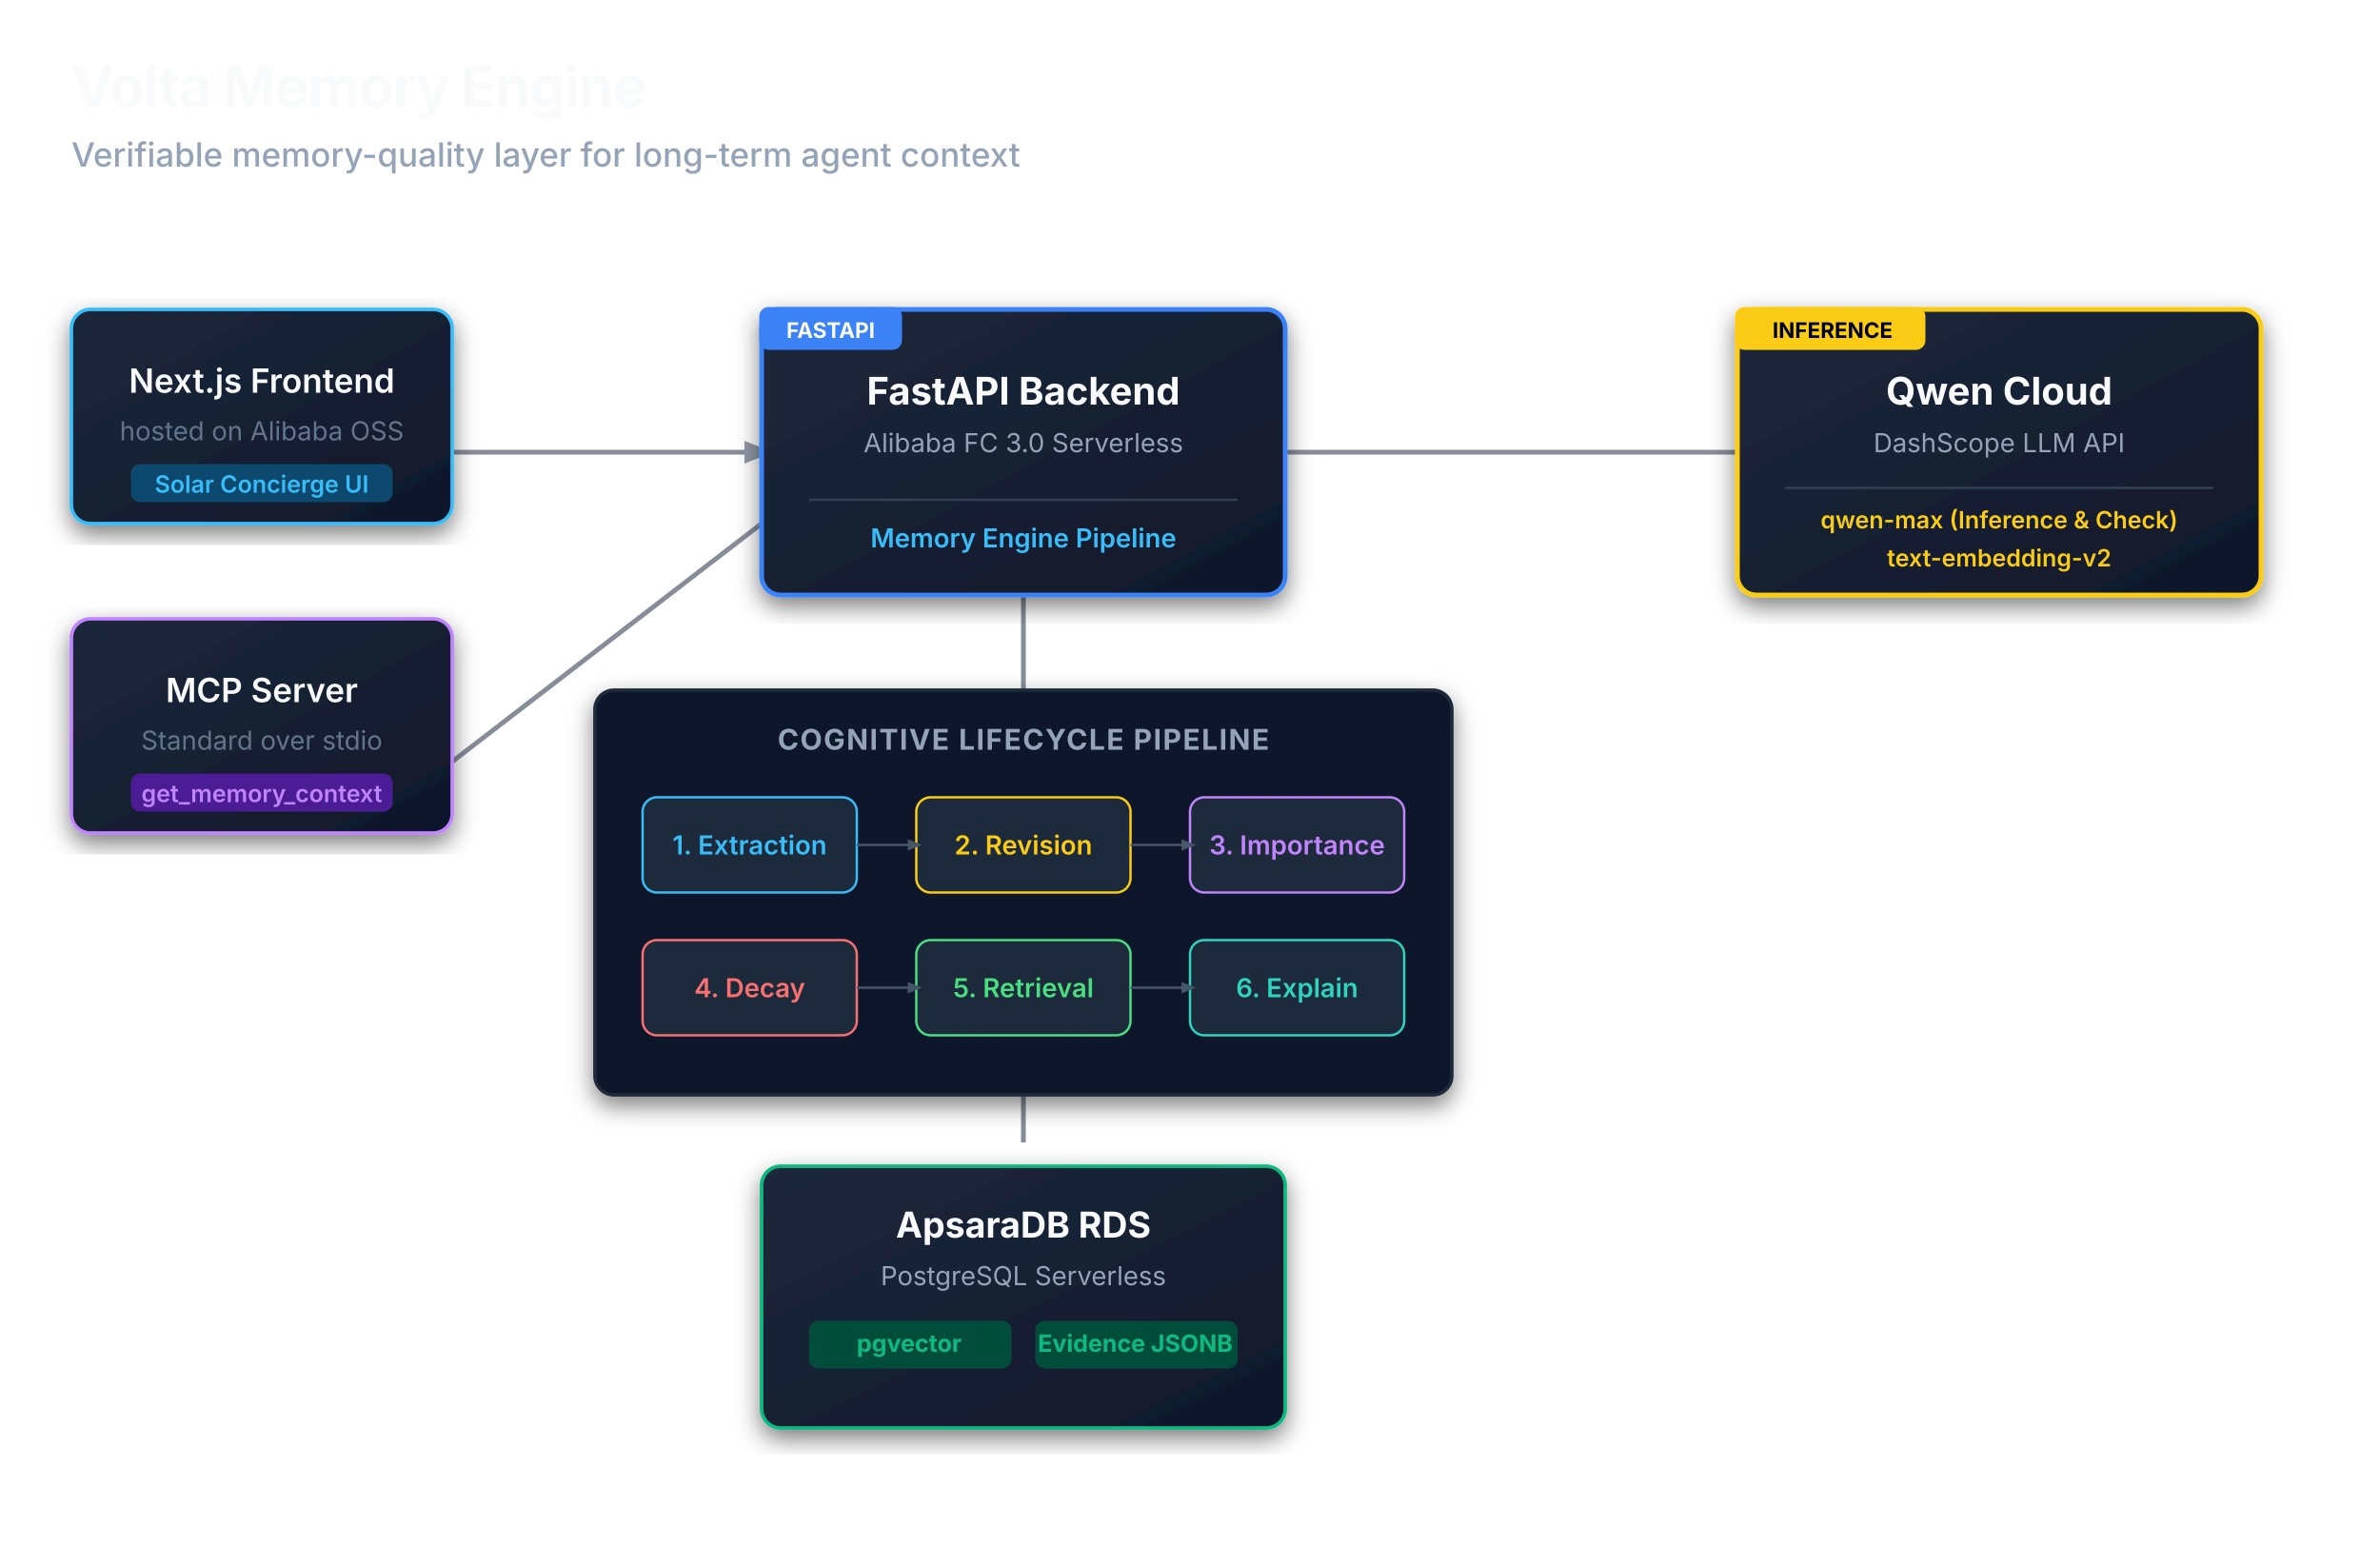
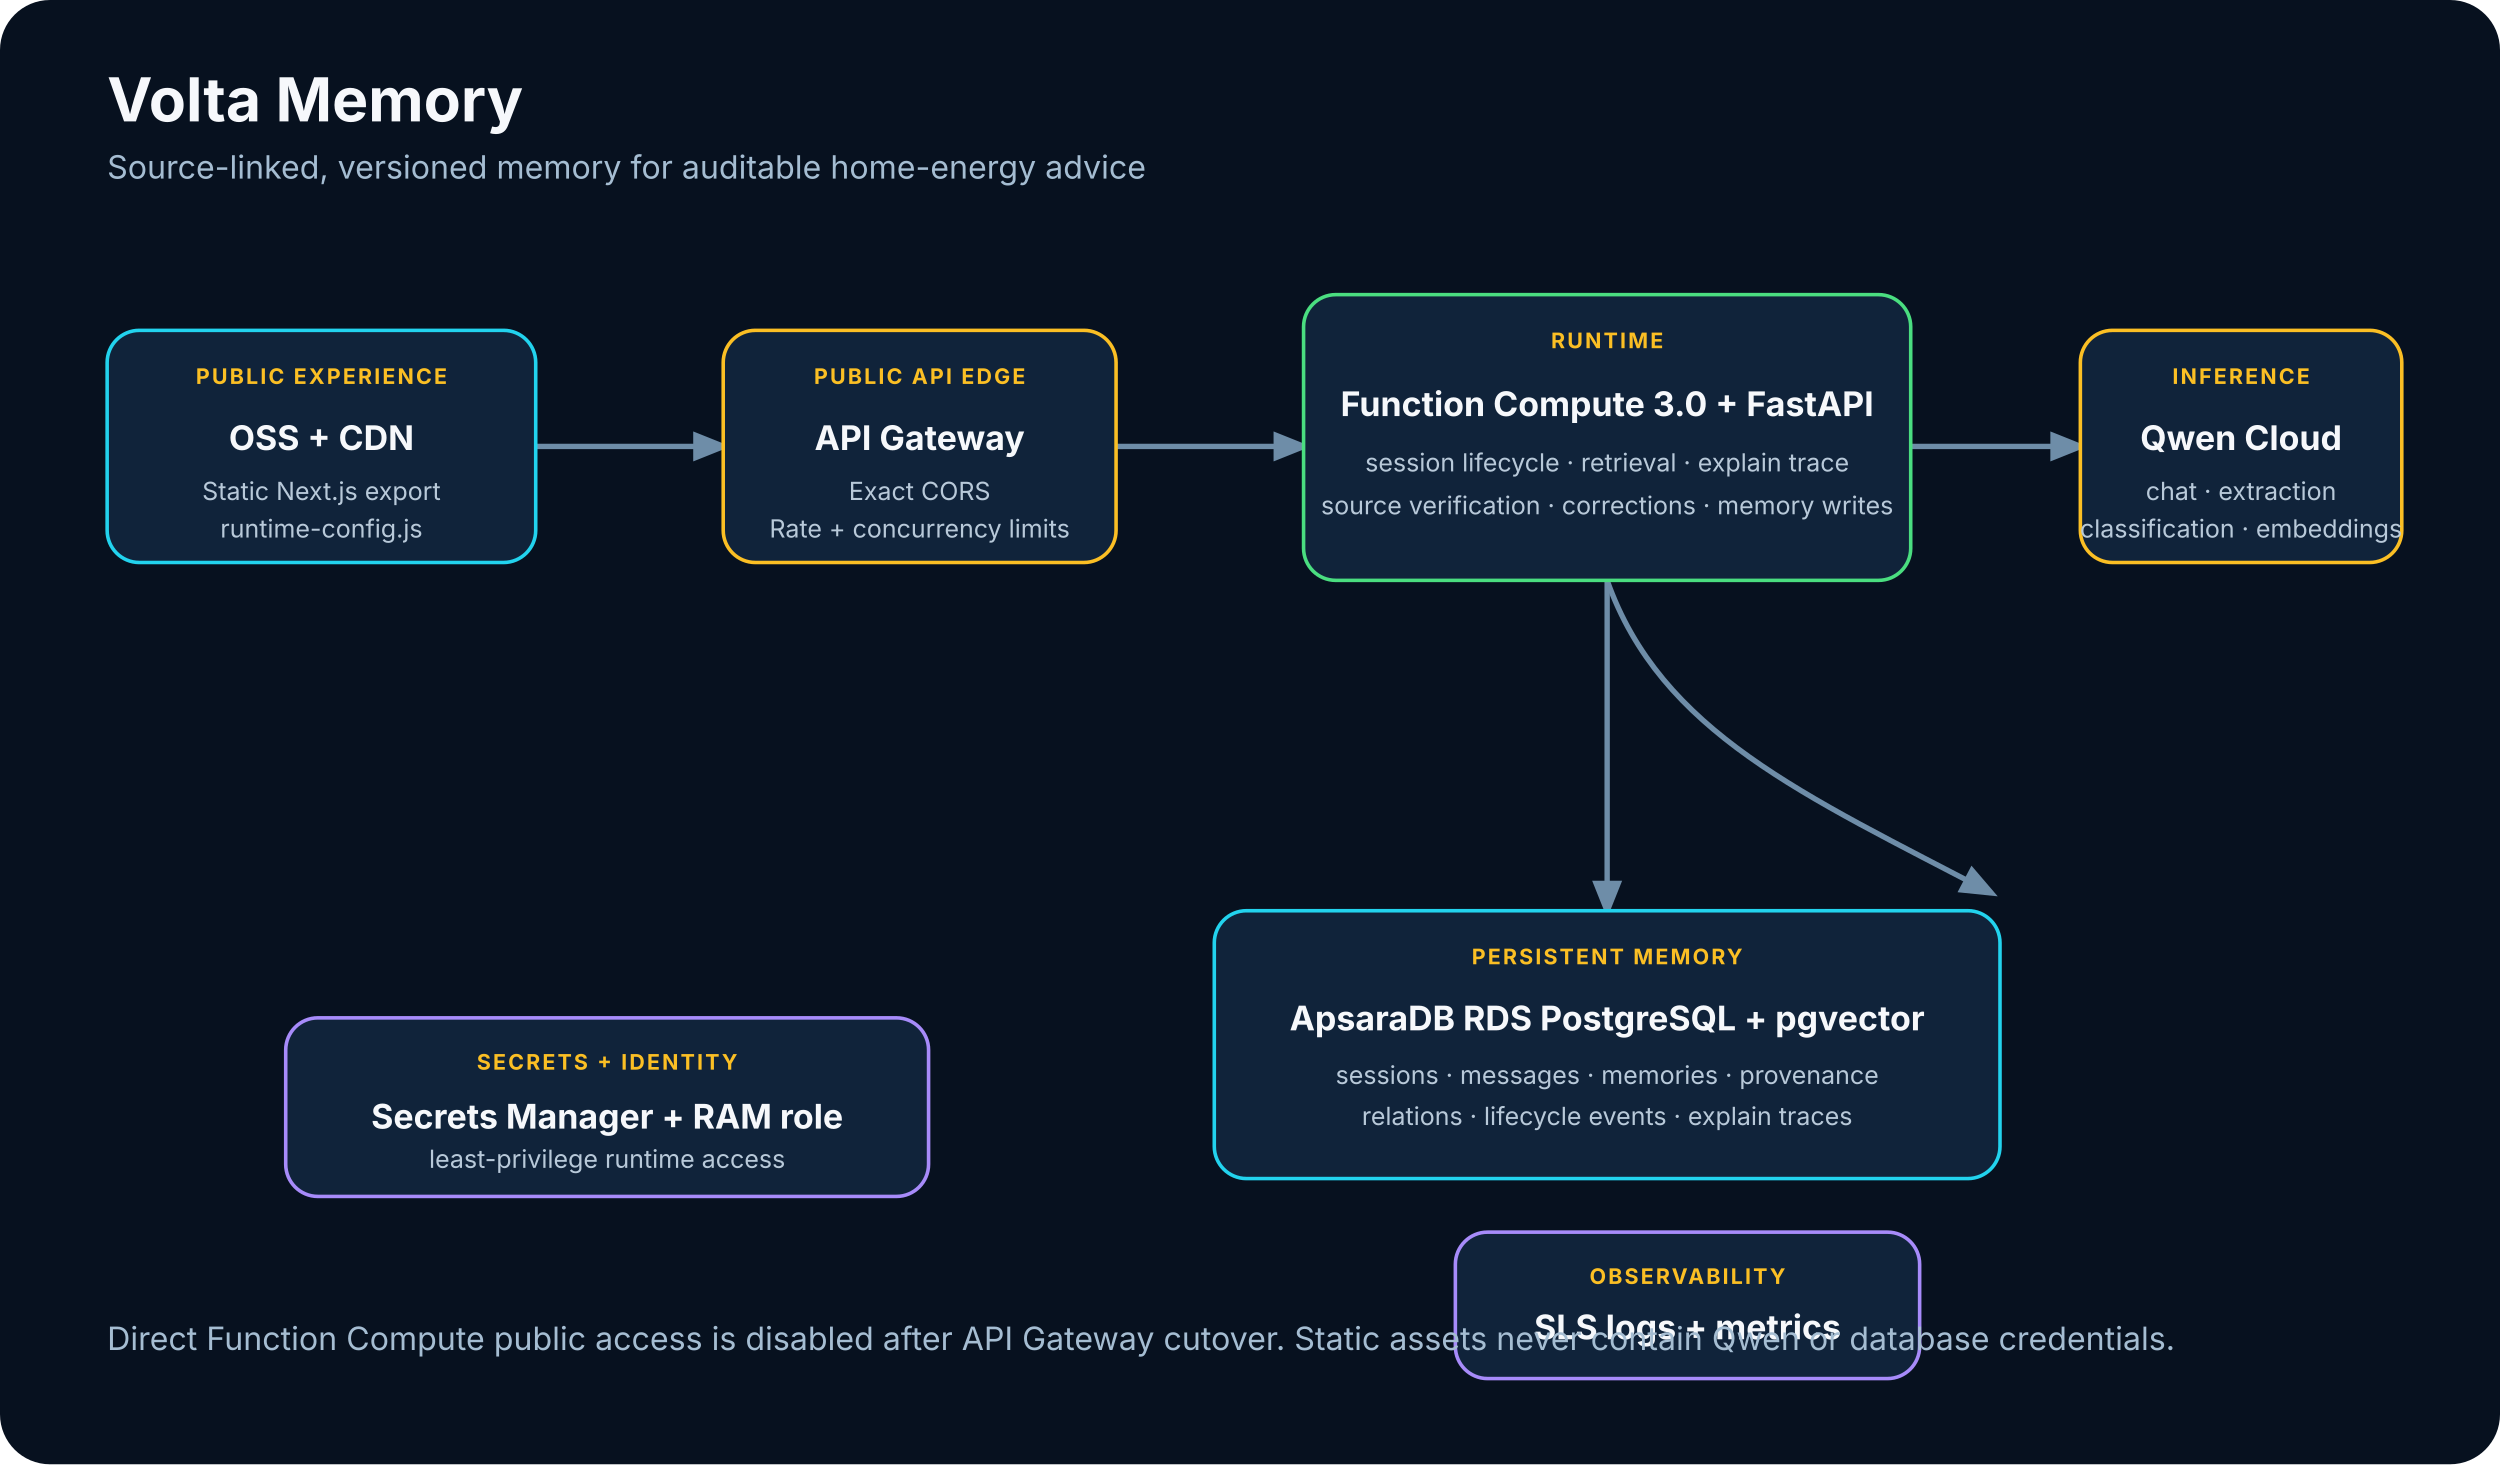
- <svg xmlns="http://www.w3.org/2000/svg" viewBox="0 0 1000 650" width="100%" height="100%" style="background-color: #020617; font-family: 'Inter', system-ui, -apple-system, sans-serif;">
+ <svg xmlns="http://www.w3.org/2000/svg" viewBox="0 0 1400 820" role="img" aria-labelledby="title desc">
  <defs>
-     <linearGradient id="headerGrad" x1="0%" y1="0%" x2="100%" y2="100%">
-       <stop offset="0%" stop-color="#38bdf8" />
-       <stop offset="100%" stop-color="#3b82f6" />
-     </linearGradient>
-     <linearGradient id="goldGrad" x1="0%" y1="0%" x2="100%" y2="100%">
-       <stop offset="0%" stop-color="#fef08a" />
-       <stop offset="100%" stop-color="#facc15" />
-     </linearGradient>
-     <linearGradient id="boxGrad" x1="0%" y1="0%" x2="100%" y2="100%">
-       <stop offset="0%" stop-color="#1e293b" />
-       <stop offset="100%" stop-color="#0f172a" />
-     </linearGradient>
-     <linearGradient id="accentGrad" x1="0%" y1="0%" x2="100%" y2="100%">
-       <stop offset="0%" stop-color="#c084fc" />
-       <stop offset="100%" stop-color="#818cf8" />
-     </linearGradient>
-     <filter id="glow" x="-20%" y="-20%" width="140%" height="140%">
-       <feGaussianBlur stdDeviation="6" result="blur" />
-       <feComposite in="SourceGraphic" in2="blur" operator="over" />
-     </filter>
-     <filter id="shadow" x="-10%" y="-10%" width="120%" height="120%">
-       <feDropShadow dx="0" dy="4" stdDeviation="5" flood-color="#000000" flood-opacity="0.5" />
-     </filter>
+     <style>
+       .bg { fill: #07111f; } .surface { fill: #10233a; stroke: #284865; stroke-width: 2; }
+       .edge { fill: none; stroke: #6e8da8; stroke-width: 3; marker-end: url(#arrow); }
+       .title { fill: #f6f8fb; font: 700 34px Inter, Arial, sans-serif; }
+       .subtitle { fill: #a5bdd2; font: 400 18px Inter, Arial, sans-serif; }
+       .heading { fill: #f6f8fb; font: 700 19px Inter, Arial, sans-serif; text-anchor: middle; }
+       .detail { fill: #b8c9d9; font: 400 14px Inter, Arial, sans-serif; text-anchor: middle; }
+       .tag { fill: #fbbf24; font: 700 12px Inter, Arial, sans-serif; text-anchor: middle; letter-spacing: 1.2px; }
+       .green { stroke: #4ade80; } .cyan { stroke: #22d3ee; } .gold { stroke: #fbbf24; } .violet { stroke: #a78bfa; }
+     </style>
+     <marker id="arrow" viewBox="0 0 10 10" refX="8" refY="5" markerWidth="7" markerHeight="7" orient="auto-start-reverse">
+       <path d="M 0 1 L 10 5 L 0 9 z" fill="#6e8da8" />
+     </marker>
  </defs>
-   <text x="30" y="45" font-size="24" font-weight="700" fill="#f8fafc" letter-spacing="-0.02em">Volta Memory Engine</text>
-   <text x="30" y="70" font-size="14" font-weight="500" fill="#94a3b8">Verifiable memory-quality layer for long-term agent context</text>
-   <g stroke="#334155" stroke-width="2" fill="none" opacity="0.6">
-     <path d="M 190 190 L 320 190" marker-end="url(#arrow)" />
-     <path d="M 430 250 L 430 480" />
-     <path d="M 540 190 L 730 190" />
-     <path d="M 190 320 L 320 220" />
+   <rect class="bg" width="1400" height="820" rx="28" />
+   <text class="title" x="60" y="68">Volta Memory</text>
+   <text class="subtitle" x="60" y="100">Source-linked, versioned memory for auditable home-energy advice</text>
+   <path class="edge" d="M 300 250 H 405" />
+   <path class="edge" d="M 625 250 H 730" />
+   <path class="edge" d="M 900 325 V 510" />
+   <path class="edge" d="M 1070 250 H 1165" />
+   <path class="edge" d="M 900 325 C 930 410, 1010 445, 1115 500" />
+   <path class="edge" d="M 720 640 H 815" />
+   <g transform="translate(60 185)">
+     <rect class="surface cyan" width="240" height="130" rx="18" />
+     <text class="tag" x="120" y="30">PUBLIC EXPERIENCE</text>
+     <text class="heading" x="120" y="67">OSS + CDN</text>
+     <text class="detail" x="120" y="95">Static Next.js export</text>
+     <text class="detail" x="120" y="116">runtime-config.js</text>
  </g>
-   <svg>
-     <defs>
-       <marker id="arrow" viewBox="0 0 10 10" refX="6" refY="5" markerWidth="6" markerHeight="6" orient="auto-start-reverse">
-         <path d="M 0 1 L 10 5 L 0 9 z" fill="#475569" />
-       </marker>
-     </defs>
-   </svg>
-   <g transform="translate(30, 130)" filter="url(#shadow)">
-     <rect width="160" height="90" rx="8" fill="url(#boxGrad)" stroke="#38bdf8" stroke-width="1.5" />
-     <text x="80" y="35" fill="#f8fafc" font-size="14" font-weight="600" text-anchor="middle">Next.js Frontend</text>
-     <text x="80" y="55" fill="#64748b" font-size="11" text-anchor="middle">hosted on Alibaba OSS</text>
-     <rect x="25" y="65" width="110" height="16" rx="4" fill="#0c4a6e" />
-     <text x="80" y="77" fill="#38bdf8" font-size="10" font-weight="600" text-anchor="middle">Solar Concierge UI</text>
+   <g transform="translate(405 185)">
+     <rect class="surface gold" width="220" height="130" rx="18" />
+     <text class="tag" x="110" y="30">PUBLIC API EDGE</text>
+     <text class="heading" x="110" y="67">API Gateway</text>
+     <text class="detail" x="110" y="95">Exact CORS</text>
+     <text class="detail" x="110" y="116">Rate + concurrency limits</text>
  </g>
-   <g transform="translate(30, 260)" filter="url(#shadow)">
-     <rect width="160" height="90" rx="8" fill="url(#boxGrad)" stroke="#c084fc" stroke-width="1.5" />
-     <text x="80" y="35" fill="#f8fafc" font-size="14" font-weight="600" text-anchor="middle">MCP Server</text>
-     <text x="80" y="55" fill="#64748b" font-size="11" text-anchor="middle">Standard over stdio</text>
-     <rect x="25" y="65" width="110" height="16" rx="4" fill="#4c1d95" />
-     <text x="80" y="77" fill="#c084fc" font-size="10" font-weight="600" text-anchor="middle">get_memory_context</text>
+   <g transform="translate(730 165)">
+     <rect class="surface green" width="340" height="160" rx="18" />
+     <text class="tag" x="170" y="30">RUNTIME</text>
+     <text class="heading" x="170" y="68">Function Compute 3.0 + FastAPI</text>
+     <text class="detail" x="170" y="99">session lifecycle · retrieval · explain trace</text>
+     <text class="detail" x="170" y="123">source verification · corrections · memory writes</text>
  </g>
-   <g transform="translate(320, 130)" filter="url(#shadow)">
-     <rect width="220" height="120" rx="8" fill="url(#boxGrad)" stroke="#3b82f6" stroke-width="2" />
-     <rect x="-1" y="-1" width="60" height="18" rx="4" fill="#3b82f6" />
-     <text x="29" y="12" fill="#f8fafc" font-size="9" font-weight="700" text-anchor="middle">FASTAPI</text>
-     <text x="110" y="40" fill="#f8fafc" font-size="16" font-weight="700" text-anchor="middle">FastAPI Backend</text>
-     <text x="110" y="60" fill="#94a3b8" font-size="11" text-anchor="middle">Alibaba FC 3.0 Serverless</text>
-     <path d="M 20 80 L 200 80" stroke="#334155" stroke-width="1" />
-     <text x="110" y="100" fill="#38bdf8" font-size="11" font-weight="600" text-anchor="middle">Memory Engine Pipeline</text>
+   <g transform="translate(1165 185)">
+     <rect class="surface gold" width="180" height="130" rx="18" />
+     <text class="tag" x="90" y="30">INFERENCE</text>
+     <text class="heading" x="90" y="67">Qwen Cloud</text>
+     <text class="detail" x="90" y="95">chat · extraction</text>
+     <text class="detail" x="90" y="116">classification · embeddings</text>
  </g>
-   <g transform="translate(250, 290)" filter="url(#shadow)">
-     <rect width="360" height="170" rx="8" fill="#0f172a" stroke="#1e293b" stroke-width="1.5" />
-     <text x="180" y="25" fill="#94a3b8" font-size="12" font-weight="700" text-anchor="middle" letter-spacing="0.05em">COGNITIVE LIFECYCLE PIPELINE</text>
-     <g transform="translate(20, 45)">
-       <rect width="90" height="40" rx="6" fill="#1e293b" stroke="#38bdf8" stroke-width="1" />
-       <text x="45" y="24" fill="#38bdf8" font-size="11" font-weight="600" text-anchor="middle">1. Extraction</text>
-     </g>
-     <g transform="translate(135, 45)">
-       <rect width="90" height="40" rx="6" fill="#1e293b" stroke="#facc15" stroke-width="1" />
-       <text x="45" y="24" fill="#facc15" font-size="11" font-weight="600" text-anchor="middle">2. Revision</text>
-     </g>
-     <g transform="translate(250, 45)">
-       <rect width="90" height="40" rx="6" fill="#1e293b" stroke="#c084fc" stroke-width="1" />
-       <text x="45" y="24" fill="#c084fc" font-size="11" font-weight="600" text-anchor="middle">3. Importance</text>
-     </g>
-     <g transform="translate(20, 105)">
-       <rect width="90" height="40" rx="6" fill="#1e293b" stroke="#f87171" stroke-width="1" />
-       <text x="45" y="24" fill="#f87171" font-size="11" font-weight="600" text-anchor="middle">4. Decay</text>
-     </g>
-     <g transform="translate(135, 105)">
-       <rect width="90" height="40" rx="6" fill="#1e293b" stroke="#4ade80" stroke-width="1" />
-       <text x="45" y="24" fill="#4ade80" font-size="11" font-weight="600" text-anchor="middle">5. Retrieval</text>
-     </g>
-     <g transform="translate(250, 105)">
-       <rect width="90" height="40" rx="6" fill="#1e293b" stroke="#2dd4bf" stroke-width="1" />
-       <text x="45" y="24" fill="#2dd4bf" font-size="11" font-weight="600" text-anchor="middle">6. Explain</text>
-     </g>
-     <path d="M 110 65 L 135 65" stroke="#475569" stroke-width="1" fill="none" marker-end="url(#arrow)" />
-     <path d="M 225 65 L 250 65" stroke="#475569" stroke-width="1" fill="none" marker-end="url(#arrow)" />
-     <path d="M 110 125 L 135 125" stroke="#475569" stroke-width="1" fill="none" marker-end="url(#arrow)" />
-     <path d="M 225 125 L 250 125" stroke="#475569" stroke-width="1" fill="none" marker-end="url(#arrow)" />
+   <g transform="translate(680 510)">
+     <rect class="surface cyan" width="440" height="150" rx="18" />
+     <text class="tag" x="220" y="30">PERSISTENT MEMORY</text>
+     <text class="heading" x="220" y="67">ApsaraDB RDS PostgreSQL + pgvector</text>
+     <text class="detail" x="220" y="97">sessions · messages · memories · provenance</text>
+     <text class="detail" x="220" y="120">relations · lifecycle events · explain traces</text>
  </g>
-   <g transform="translate(320, 490)" filter="url(#shadow)">
-     <rect width="220" height="110" rx="8" fill="url(#boxGrad)" stroke="#10b981" stroke-width="1.5" />
-     <text x="110" y="30" fill="#f8fafc" font-size="15" font-weight="700" text-anchor="middle">ApsaraDB RDS</text>
-     <text x="110" y="50" fill="#94a3b8" font-size="11" text-anchor="middle">PostgreSQL Serverless</text>
-     <rect x="20" y="65" width="85" height="20" rx="4" fill="#064e3b" />
-     <text x="62" y="78" fill="#10b981" font-size="10" font-weight="700" text-anchor="middle">pgvector</text>
-     <rect x="115" y="65" width="85" height="20" rx="4" fill="#064e3b" />
-     <text x="157" y="78" fill="#10b981" font-size="10" font-weight="700" text-anchor="middle">Evidence JSONB</text>
+   <g transform="translate(160 570)">
+     <rect class="surface violet" width="360" height="100" rx="18" />
+     <text class="tag" x="180" y="29">SECRETS + IDENTITY</text>
+     <text class="heading" x="180" y="62">Secrets Manager + RAM role</text>
+     <text class="detail" x="180" y="84">least-privilege runtime access</text>
  </g>
-   <g transform="translate(730, 130)" filter="url(#shadow)">
-     <rect width="220" height="120" rx="8" fill="url(#boxGrad)" stroke="#facc15" stroke-width="2" />
-     <rect x="-1" y="-1" width="80" height="18" rx="4" fill="#facc15" />
-     <text x="40" y="12" fill="#020617" font-size="9" font-weight="700" text-anchor="middle">INFERENCE</text>
-     <text x="110" y="40" fill="#f8fafc" font-size="16" font-weight="700" text-anchor="middle">Qwen Cloud</text>
-     <text x="110" y="60" fill="#94a3b8" font-size="11" text-anchor="middle">DashScope LLM API</text>
-     <path d="M 20 75 L 200 75" stroke="#334155" stroke-width="1" />
-     <text x="110" y="92" fill="#facc15" font-size="10" font-weight="600" text-anchor="middle">qwen-max (Inference &amp; Check)</text>
-     <text x="110" y="108" fill="#facc15" font-size="10" font-weight="600" text-anchor="middle">text-embedding-v2</text>
+   <g transform="translate(815 690)">
+     <rect class="surface violet" width="260" height="82" rx="18" />
+     <text class="tag" x="130" y="29">OBSERVABILITY</text>
+     <text class="heading" x="130" y="60">SLS logs + metrics</text>
  </g>
+   <text class="subtitle" x="60" y="756">Direct Function Compute public access is disabled after API Gateway cutover. Static assets never contain Qwen or database credentials.</text>
</svg>
